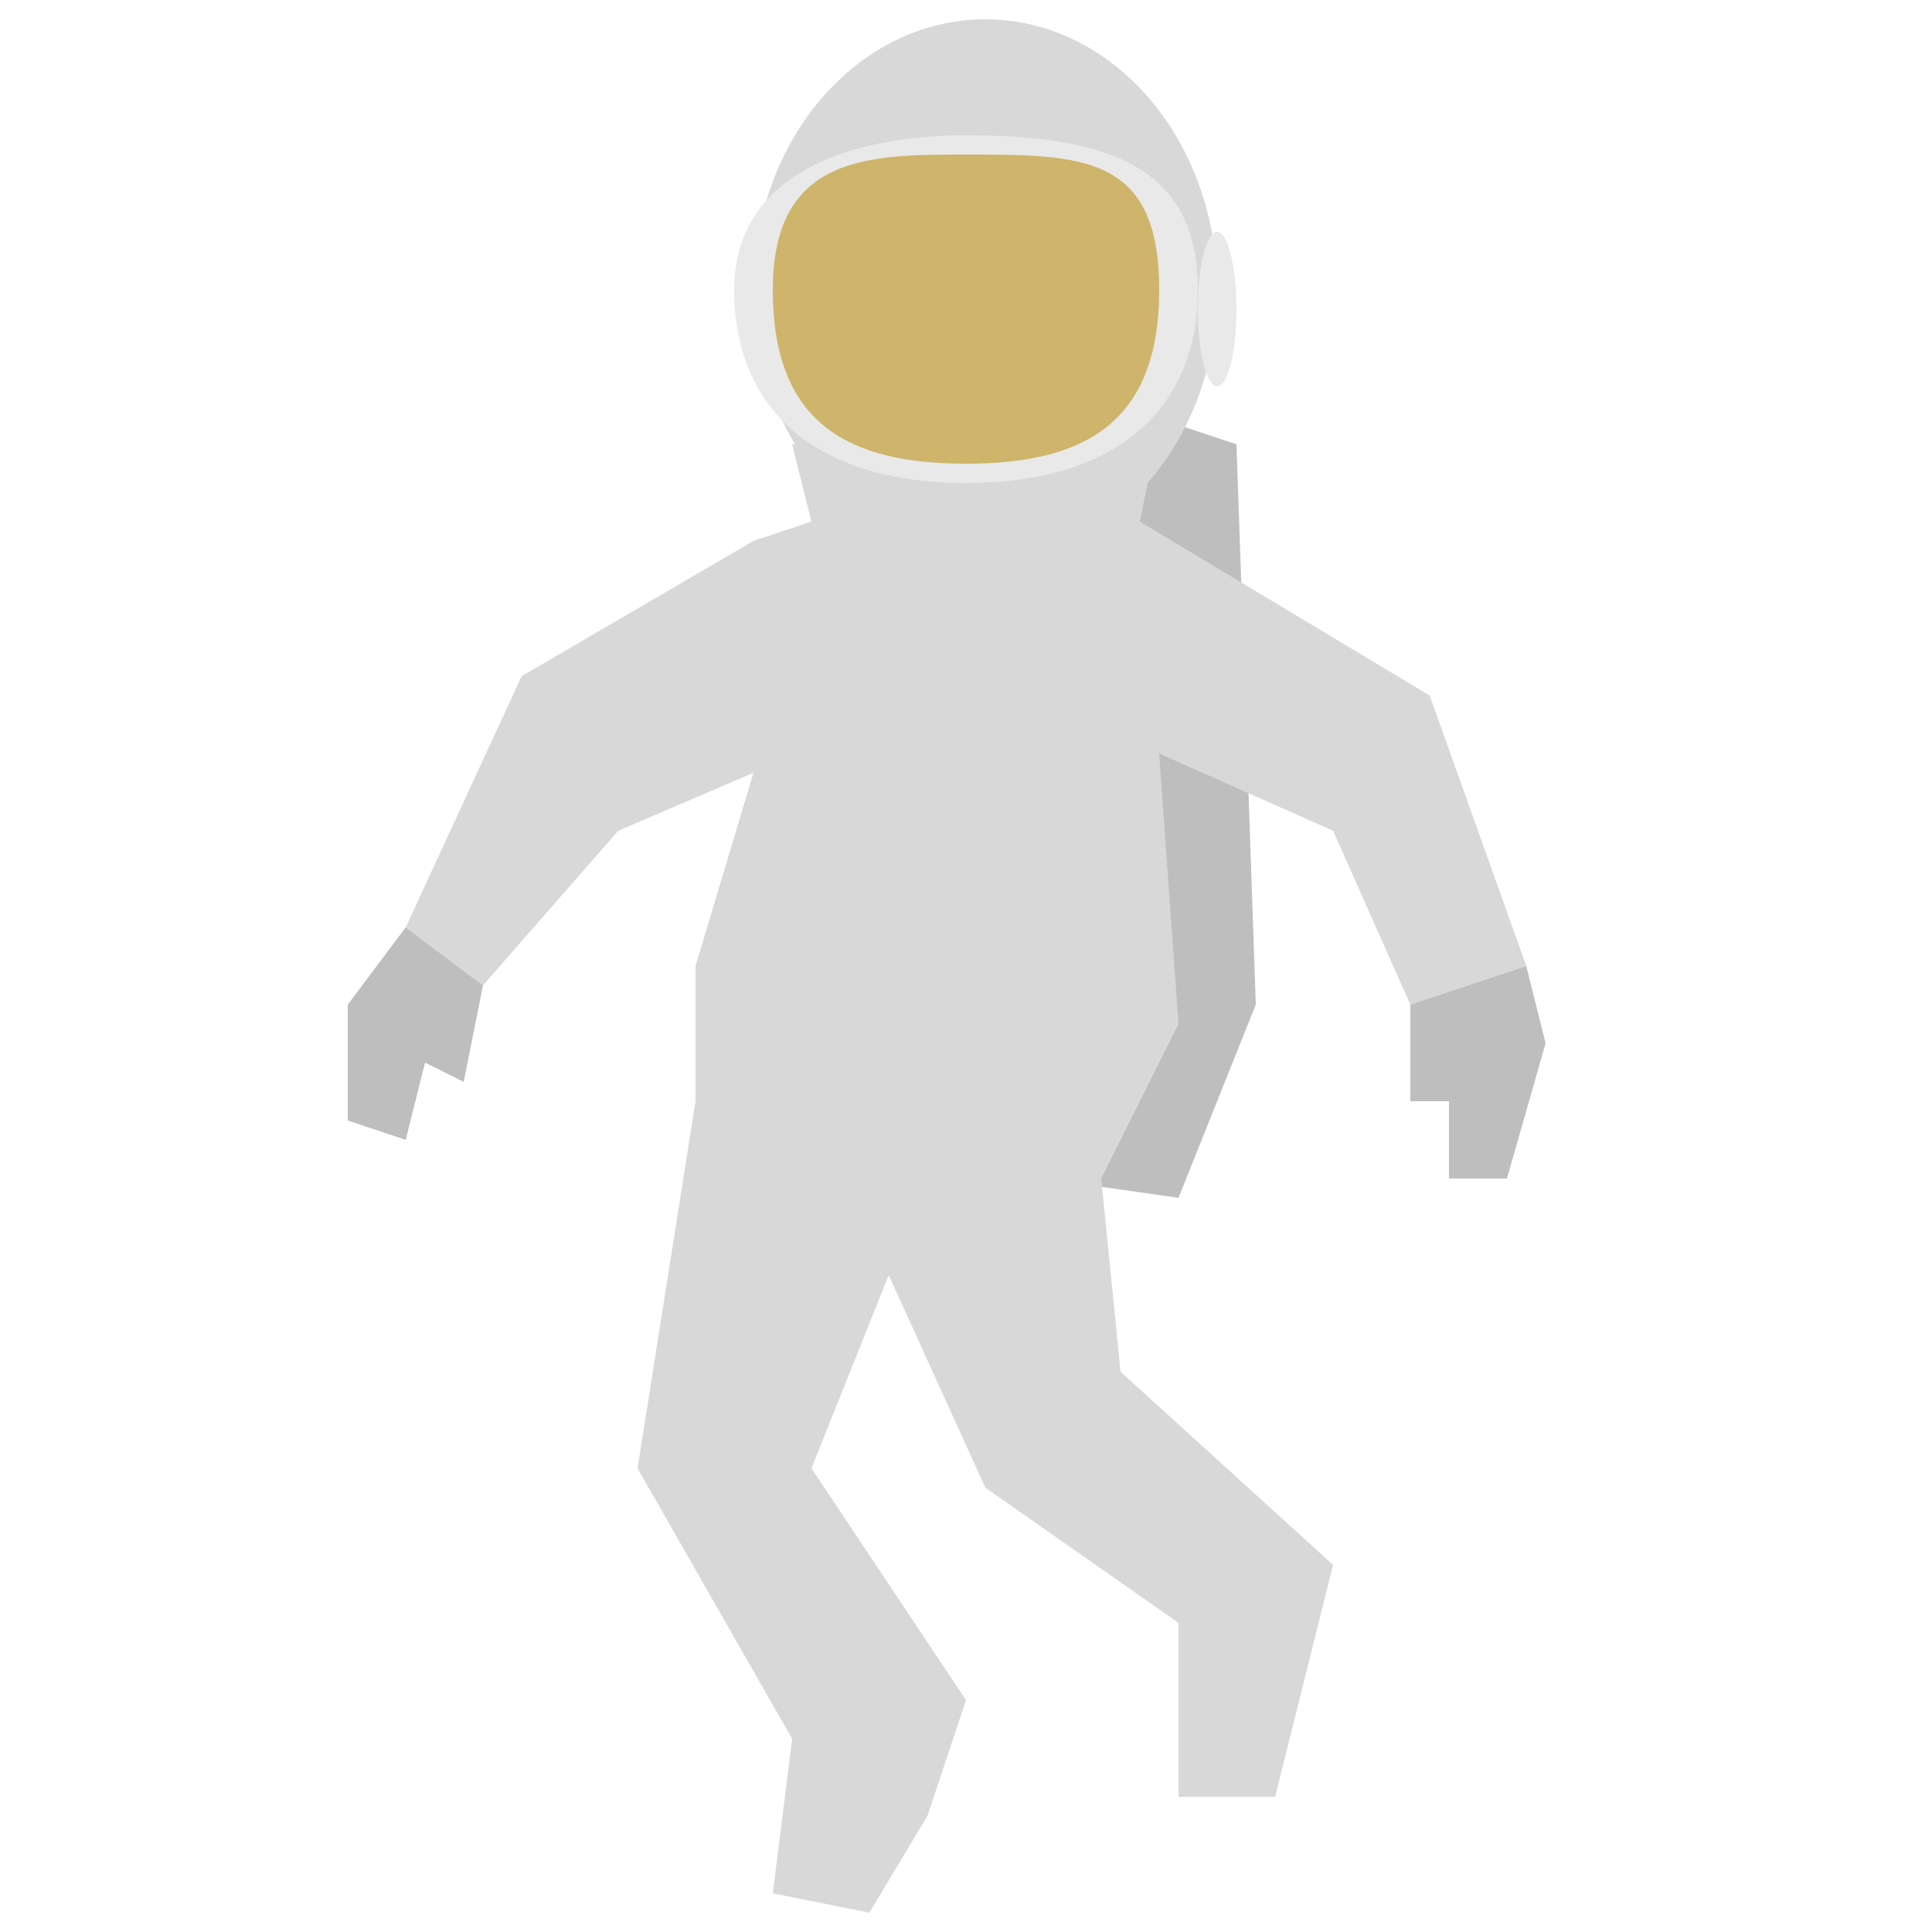
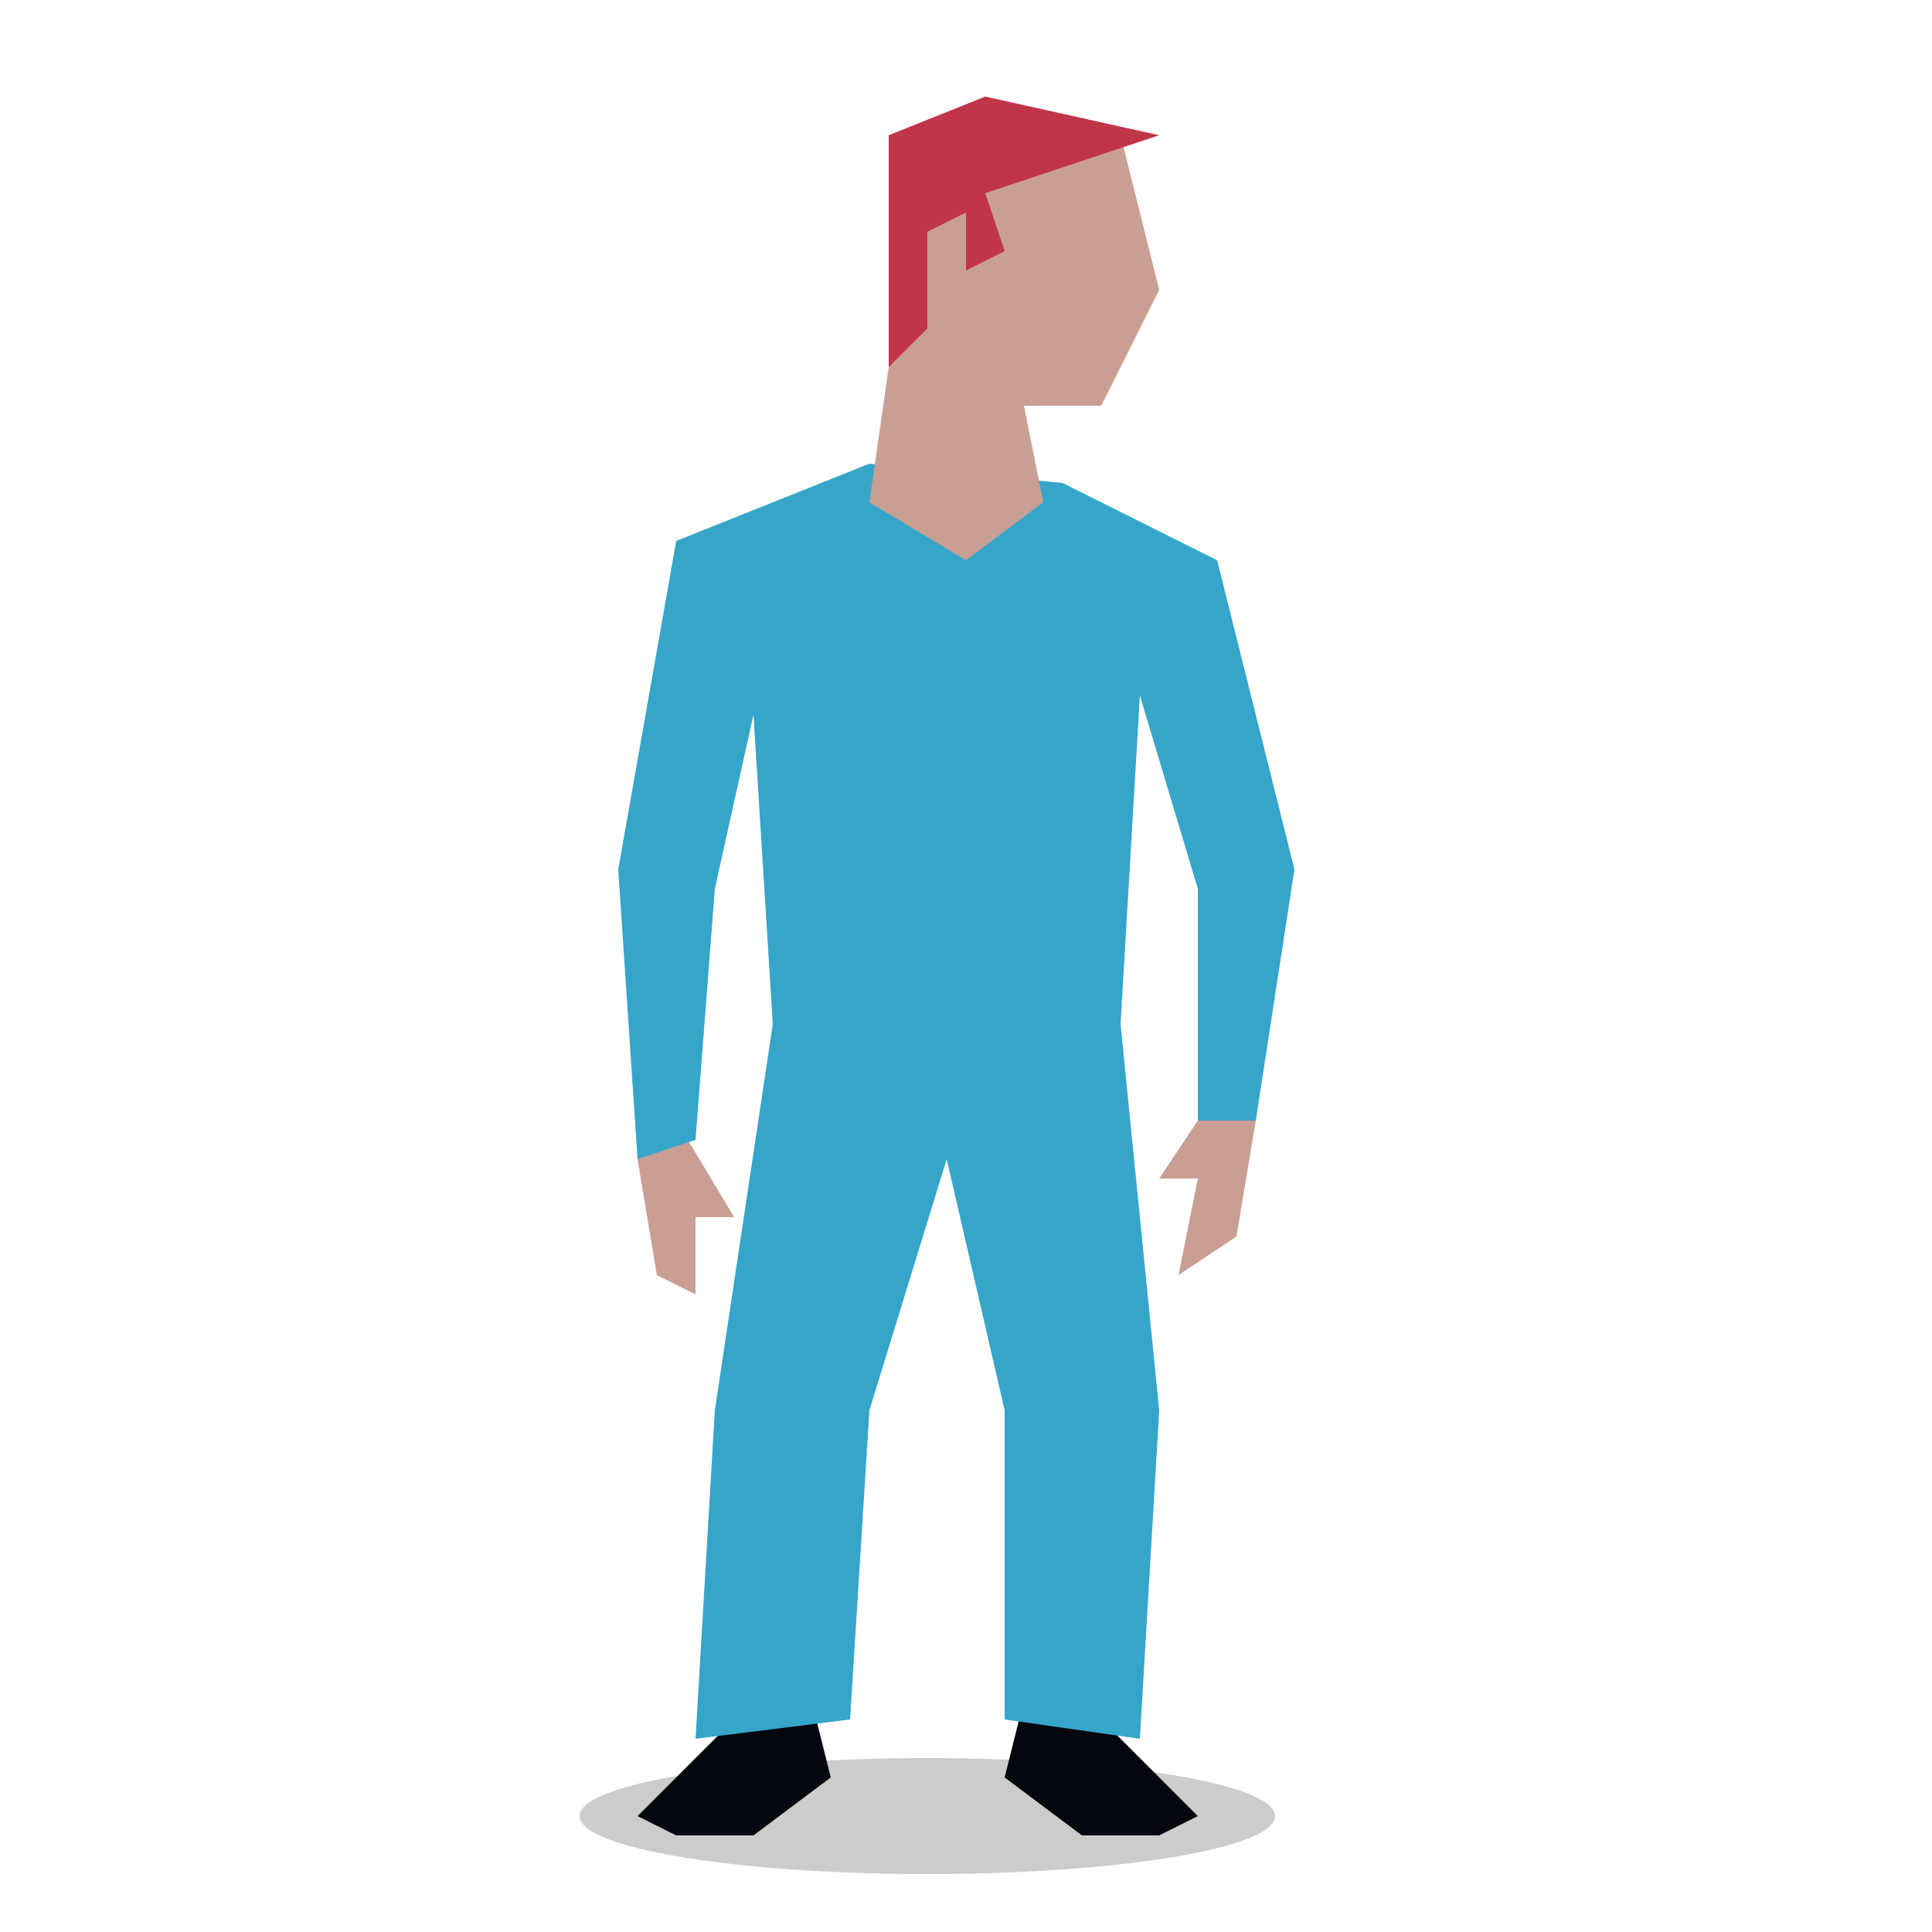
<svg xmlns="http://www.w3.org/2000/svg" xmlns:ns1="https://boxy-svg.com" viewBox="0 0 100 100">
  <rect width="80" height="58" style="fill: rgb(101, 117, 85);" x="-332" y="6" />
  <circle style="fill: rgb(10, 140, 200);" r="50" cx="-180" cy="-60" />
  <g transform="matrix(1, 0, 0, 1, -230, -110)">
    <path d="M 46 17 L 45 18 L 43 19 L 41 21 L 41 22 L 38 23 L 36 26 L 34 30 L 35 33 L 34 35 L 34 39 L 37 40 L 37 42 L 42 46 L 46 44 L 48 45 L 53 43 L 59 47 L 60 52 L 61 56 L 64 58 L 64 62 L 61 66 L 61 69 L 64 71 L 64 75 L 65 79 L 66 82 L 70 83 L 75 79 L 78 74 L 79 73 L 81 69 L 86 64 L 86 58 L 87 51 L 91 47 L 93 38 L 89 40 L 86 36 L 84 35 L 84 32 L 82 31 L 82 29 L 80 28 L 78 24 L 82 28 L 87 34 L 88 38 L 92 35 L 94 31 L 93 30 L 91 28 L 91 26 L 89 28 L 86 23 L 90 26 L 92 25 L 92 27 L 94 28 L 96 31 C 96 31 88 6 59 1 L 52 3 L 57 6 L 54 5 L 51 8 L 49 8 L 46 8 L 49 10 L 49 12 L 45 11 L 43 14 L 43 16 L 45 17 L 48 16 L 50 15 L 51 13 L 52 13 L 52 11 L 55 12 L 56 11 L 58 12 L 59 13 L 62 14 L 66 15 L 67 16 L 68 15 L 70 14 L 69 13 L 69 10 L 70 10 L 73 12 L 72 10 L 74 11 L 74 12 L 77 14 L 77 15 L 73 14 L 71 14 L 70 15 L 71 16 L 73 17 L 74 18 L 76 17 L 77 19 L 77 21 L 74 21 L 69 20 L 67 20 L 67 21 L 64 21 L 62 19 L 60 17 L 54 16 L 51 16 L 48 17 L 46 17 Z" style="fill: rgb(124, 150, 134);" />
    <polygon style="fill: rgb(124, 150, 134);" points="85 74 86 70 87 69 87 66 89 65 91 62 89 69" />
    <path d="M 18 88 L 15 84 L 14 80 L 14 75 L 13 73 L 16 71 L 17 66 L 16 62 L 18 59 L 17 55 L 15 55 L 14 53 L 11 53 L 9 50 L 8 48 L 8 45 L 5 45 L 3 40 L 1 40 C -2 55 2 75 18 88 Z" style="fill: rgb(124, 150, 134);" />
    <polygon style="fill: rgb(124, 150, 134);" points="48 7 50 7 51 7 49 4 48 4 49 6" />
    <polygon style="fill: rgb(124, 150, 134);" points="45 6 47 7 46 5" />
  </g>
  <path style="fill: rgb(225, 186, 167);" d="M 65 25" />
  <path style="fill: rgb(216, 216, 216);" d="M 62 21" />
  <path style="fill: rgb(216, 216, 216);" d="M 59 20" />
  <polygon style="fill: rgb(216, 216, 216); stroke: rgb(0, 0, 0);" points="-64 29" />
  <polygon style="fill: rgb(216, 216, 216); stroke: rgb(0, 0, 0);" points="-74 35" />
  <polygon style="fill: rgb(216, 216, 216); stroke: rgb(0, 0, 0);" points="46 25" />
  <polygon style="fill: rgb(216, 216, 216); stroke: rgb(0, 0, 0);" points="35 24" />
  <polygon style="fill: rgb(201, 158, 147);" points="212 129 204 127 203 133 204 141 210 141 209 146 218 146 217 139" />
  <polygon style="fill: rgb(53, 165, 202);" points="218 143 208 144 200 148 195 158 183 162 185 167 199 163 204 154 205 171 203 192 211 210 218 210 212 191 214 177 222 192 233 208 239 204 229 187 223 171 224 153 234 157 243 166 248 163 238 152 225 145" />
  <polygon style="fill: rgb(193, 53, 73);" points="203 127 212 125 217 127 217 139 211 136 211 132 209 130 208 135 206 134 206 130" />
  <polygon style="fill: rgb(201, 158, 147);" points="295 129 285 127 283 135 286 141 290 141 289 146 298 146 297 139" />
  <polygon style="fill: rgb(53, 165, 202);" points="283 145 270 153 262 169 268 172 274 159 284 154 285 171 283 192 291 210 298 210 292 191 294 177 302 192 313 208 319 204 309 187 305 171 305 154 316 157 324 167 329 162 319 150 302 144" />
  <polygon style="fill: rgb(43, 12, 16);" points="283 127 292 125 297 127 297 139 295 137 295 132 293 131 293 134 291 133 292 130" />
  <polygon style="fill: rgb(201, 158, 147);" points="375 129 365 127 363 136 366 141 370 141 369 146 378 146 377 139" />
  <polygon style="fill: rgb(216, 216, 216);" points="364 127 373 125 378 128 377 139 375 136 375 132 373 131 372 135 371 141 366 142 364 138 370 135 371 130" />
  <polygon style="fill: rgb(53, 165, 202);" points="363 145 350 153 342 169 348 172 354 159 364 154 365 171 363 192 371 210 378 210 372 191 374 177 382 192 393 208 399 204 389 187 385 171 385 154 396 157 404 167 409 162 399 150 382 144" />
  <polygon style="fill: rgb(201, 158, 147);" points="455 129 445 127 443 136 446 141 450 141 449 146 458 146 457 139" />
  <polygon style="fill: rgb(149, 57, 32);" points="444 127 453 125 458 128 457 139 455 136 455 132 453 131 452 135 451 141 446 142 444 138 450 135 451 130" />
  <polygon style="fill: rgb(53, 165, 202);" points="443 145 430 153 422 169 428 172 434 159 444 154 445 171 443 192 451 210 458 210 452 191 454 177 462 192 473 208 479 204 469 187 465 171 465 154 476 157 484 167 489 162 479 150 462 144" />
  <polygon style="fill: rgb(201, 158, 147);" points="-27 301 -28 307 -30 308 -30 304 -32 304 -29 299" />
  <polygon style="fill: rgb(201, 158, 147);" points="-59 299 -59 305 -57 307 -57 302 -55 302 -57 298" />
  <ellipse style="fill: rgba(0, 0, 0, 0.2);" cx="-42" cy="335" rx="18" ry="3" />
  <polygon style="fill: rgb(43, 12, 16);" points="-36 329 -32 330 -27 335 -29 336 -33 336 -37 333" />
  <polygon style="fill: rgb(43, 12, 16);" points="-47 329 -51 330 -56 335 -54 336 -50 336 -46 333" />
  <polygon style="fill: rgb(53, 165, 202);" points="-39 265 -49 266 -57 269 -61 285 -59 299 -56 299 -56 286 -53 277 -52 294 -54 314 -53 331 -46 330 -46 314 -43 299 -39 314 -38 330 -30 331 -31 314 -34 294 -33 276 -31 286 -30 300 -27 301 -26 285 -29 269" />
  <polygon style="fill: rgb(201, 158, 147);" points="-42 250 -52 248 -54 256 -51 262 -47 262 -48 267 -44 270 -39 267 -40 260" />
  <polygon style="fill: rgb(193, 53, 73);" points="-54 248 -45 246 -40 248 -40 260 -42 258 -42 253 -44 252 -44 255 -46 254 -45 251" />
  <polygon style="fill: rgb(201, 158, 147);" points="156 178 154 184 152 185 153 181 151 181 154 177" />
  <polygon style="fill: rgb(201, 158, 147);" points="124 179 125 185 127 187 127 182 129 182 127 179" />
  <ellipse style="fill: rgba(0, 0, 0, 0.2);" cx="139" cy="214" rx="18" ry="3" />
  <polygon style="fill: rgb(43, 12, 16);" points="144 208 148 209 153 214 151 215 147 214 143 212" />
  <polygon style="fill: rgb(43, 12, 16);" points="134 208 130 209 125 214 127 215 131 214 135 212" />
  <polygon style="fill: rgb(85, 84, 87);" points="136 144 146 145 154 149 158 164 156 178 153 178 153 165 150 156 149 173 151 193 150 210 143 209 143 193 140 178 136 193 135 209 127 210 128 193 131 173 130 155 128 165 127 179 124 180 123 164 126 148" />
  <polygon style="fill: rgb(201, 158, 147);" points="142 129 132 127 130 136 133 141 137 141 136 146 140 154 145 146 144 139" />
  <polygon style="fill: rgb(216, 216, 216);" points="131 127 140 125 145 128 144 139 142 136 142 132 140 131 139 135 138 141 133 142 131 138 137 135 138 130" />
  <ellipse style="fill: rgba(0, 0, 0, 0.2);" cx="139" cy="334" rx="18" ry="3" />
  <polygon style="fill: rgb(43, 12, 16);" points="144 328 148 329 153 334 151 335 148 335 143 332" />
  <polygon style="fill: rgb(43, 12, 16);" points="134 328 130 329 125 334 127 335 130 335 135 332" />
  <path d="M 131 293 L 140 280 L 149 293 L 151 313 L 149 330 L 143 329 L 143 313 L 140 298 L 136 313 L 135 329 L 129 330 L 128 313 L 131 293 Z" style="fill: rgb(19, 27, 55);" />
  <polygon style="fill: rgb(201, 158, 147);" points="156 299 154 305 152 306 153 302 151 302 154 298" />
  <polygon style="fill: rgb(201, 158, 147);" points="124 299 125 305 127 307 127 302 129 302 127 299" />
  <path d="M 136 265 L 145 265 L 154 270 L 158 285 L 156 299 L 153 298 L 153 286 L 150 278 L 150 293 L 151 308 L 144 307 L 140 294 L 136 307 L 128 308 L 130 292 L 130 278 L 128 286 L 127 299 L 124 300 L 123 285 L 126 269 L 136 265 Z" style="fill: rgb(85, 84, 87);" />
  <polygon style="fill: rgb(19, 27, 55);" points="137 263 133 265 136 269 134 274 140 291 146 274 145 269 148 265 144 263" />
  <polygon style="fill: rgb(201, 158, 147);" points="142 249 133 248 131 256 133 261 137 261 136 266 140 274 145 266 144 259" />
  <polygon style="fill: rgb(19, 27, 55);" points="131 248 139 245 145 248 144 259 142 256 142 252 140 251 139 255 138 261 133 262 131 257 137 255 138 250" />
  <ellipse style="fill: rgba(0, 0, 0, 0.2);" cx="209" cy="334" rx="18" ry="3" />
  <polygon style="fill: rgb(43, 12, 16);" points="214 328 218 329 223 334 221 335 217 334 213 332" />
  <polygon style="fill: rgb(43, 12, 16);" points="204 328 200 329 195 334 197 335 201 334 205 332" />
  <path d="M 201 293 L 219 293 L 221 313 L 219 330 L 213 329 L 213 313 L 210 298 L 206 313 L 205 329 L 199 329 L 198 313 L 201 293 Z" style="fill: rgb(90, 90, 90);" />
  <polygon style="fill: rgb(201, 158, 147);" points="226 299 224 305 222 306 223 302 221 302 224 298" />
  <polygon style="fill: rgb(201, 158, 147);" points="194 300 195 305 197 307 197 302 199 302 197 299" />
  <path d="M 206 265 L 215 265 L 224 269 L 228 284 L 226 299 L 223 298 L 223 285 L 220 277 L 219 293 L 221 310 L 211 311 L 209 307 L 208 311 L 198 309 L 201 293 L 200 277 L 198 285 L 197 299 L 194 300 L 193 284 L 196 268 L 206 265 Z" style="fill: rgb(230, 228, 236);" />
  <polygon style="fill: rgb(201, 158, 147);" points="214 250 202 247 200 256 203 261 207 261 206 266 210 268 215 266 214 259" />
  <polygon style="fill: rgb(131, 106, 99);" points="201 247 209 245 215 248 214 258 213 255 212 251 210 252 209 255 208 263 203 264 201 258 207 255 208 250" />
  <rect y="362" width="100" height="100" style="fill: rgb(100, 149, 168);" />
  <ellipse style="fill: rgba(0, 0, 0, 0.2);" cy="455" rx="18" ry="3" cx="50" />
  <g transform="matrix(1, 0, 0, 1, -158.3292, 241.219)">
    <polygon style="fill: rgb(43, 12, 16);" points="214 208 218 209 223 214 221 215 217 214 213 212" />
    <polygon style="fill: rgb(43, 12, 16);" points="204 208 200 209 195 214 197 215 201 214 205 212" />
    <path d="M 201 173 L 210 160 L 219 173 L 221 193 L 219 210 L 213 209 L 213 193 L 210 178 L 206 193 L 205 209 L 199 209 L 198 193 L 201 173 Z" style="fill: rgb(90, 90, 90);" />
    <polygon style="fill: rgb(201, 158, 147);" points="226 178 224 184 222 185 223 181 221 181 224 177" />
    <polygon style="fill: rgb(201, 158, 147);" points="194 179 195 185 197 187 197 182 199 182 197 179" />
    <path d="M 206 145 L 215 145 L 224 149 L 228 164 L 226 178 L 223 178 L 223 165 L 220 156 L 219 173 L 221 190 L 211 191 L 209 185 L 208 191 L 198 189 L 201 173 L 200 155 L 198 165 L 197 179 L 194 180 L 193 164 L 196 148 L 206 145 Z" style="fill: rgb(230, 228, 236);" />
    <polygon style="fill: rgb(201, 158, 147);" points="212 129 202 127 200 136 203 141 207 141 206 146 210 148 215 146 214 139" />
    <polygon style="fill: rgb(90, 90, 90);" points="201 127 210 125 215 128 214 139 212 136 212 132 210 131 209 135 208 141 203 142 201 138 207 135 208 130" />
  </g>
  <ellipse style="fill: rgba(0, 0, 0, 0.2);" cx="69" cy="334" rx="18" ry="3" />
  <polygon style="fill: rgb(5, 7, 14);" points="74 328 78 329 83 334 81 335 78 335 73 332" />
  <polygon style="fill: rgb(5, 7, 14);" points="64 328 60 329 55 334 57 335 60 335 65 332" />
  <path d="M 61 293 L 70 280 L 79 293 L 81 313 L 79 330 L 73 329 L 73 313 L 70 298 L 66 313 L 65 329 L 59 330 L 58 313 L 61 293 Z" style="fill: rgb(64, 64, 64);" />
  <polygon style="fill: rgb(182, 143, 133);" points="86 299 84 305 82 306 83 302 81 302 84 298" />
  <polygon style="fill: rgb(182, 143, 133);" points="54 300 55 305 57 307 57 302 59 302 56 299" />
  <path d="M 66 265 L 75 265 L 84 270 L 88 285 L 86 299 L 83 298 L 83 286 L 80 278 L 80 293 L 81 308 L 71 309 L 69 304 L 68 309 L 58 308 L 60 292 L 60 278 L 58 286 L 57 299 L 54 300 L 53 285 L 56 269 L 66 265 Z" style="fill: rgb(96, 96, 96);" />
  <polygon style="fill: rgb(64, 64, 64);" points="67 263 63 265 66 269 64 274 70 292 77 274 75 269 78 265 74 263" />
  <polygon style="fill: rgb(182, 143, 133);" points="72 249 61 248 61 256 63 261 67 261 66 266 70 267 75 266 74 259" />
  <polygon style="fill: rgb(64, 64, 64);" points="60 248 65 244 74 247 74 259 72 256 72 252 70 252 69 255 68 261 63 263 62 258 67 255 68 250" />
  <polygon style="fill: rgb(167, 167, 167);" points="69 267 70 270 68 274 70 281 73 274 71 270 72 267" />
  <polygon style="fill: rgb(201, 158, 147);" points="-1 300 0 306 2 307 2 303 4 303 1 298" />
  <polygon style="fill: rgb(201, 158, 147);" points="31 298 30 304 27 306 28 301 26 301 28 298" />
  <ellipse style="fill: rgba(0, 0, 0, 0.2);" cx="-14" cy="334" rx="18" ry="3" transform="matrix(-1, 0, 0, 1, 0, 0)" />
  <polygon style="fill: rgb(5, 7, 14);" points="8 328 4 329 -1 334 1 335 5 335 9 332" />
  <polygon style="fill: rgb(5, 7, 14);" points="19 328 23 329 28 334 26 335 22 335 18 332" />
  <polygon style="fill: rgb(53, 165, 202);" points="11 264 21 265 29 269 33 285 31 298 28 298 28 286 25 276 24 293 26 313 25 330 18 329 18 313 15 300 11 313 10 329 2 330 3 313 6 293 5 277 3 286 2 299 -1 300 -2 285 1 268" />
  <polygon style="fill: rgb(201, 158, 147);" points="14 249 24 247 26 255 23 261 19 261 20 266 16 269 11 266 12 259" />
  <polygon style="fill: rgb(193, 53, 73);" points="26 247 17 245 12 247 12 259 14 257 14 252 16 251 16 254 18 253 17 250" />
  <polygon style="fill: rgb(216, 216, 216); stroke: rgb(0, 0, 0);" points="185 155" />
-   <polygon style="fill: rgb(190, 190, 190);" points="40 59 61 62 65 52 64 23 61 22" />
-   <ellipse style="fill: rgb(216, 216, 216);" cx="51" cy="15" rx="12" ry="14" />
-   <path d="M 60 22 L 59 27 L 74 36 L 79 50 L 73 52 L 69 43 L 60 39 L 61 53 L 57 61 L 58 71 L 69 81 L 66 93 L 61 93 L 61 84 L 51 77 L 46 66 L 42 76 L 50 88 L 48 94 L 45 99 L 40 98 L 41 90 L 33 76 L 36 57 L 36 50 L 39 40 L 32 43 L 25 51 L 21 48 L 27 35 L 39 28 L 42 27 L 41 23 L 60 22 Z" style="fill: rgb(216, 216, 216);" />
+   <polygon style="fill: rgb(190, 190, 190);" points="40 179 61 182 65 172 64 143 61 142" />
+   <ellipse style="fill: rgb(216, 216, 216);" cx="51" cy="135" rx="12" ry="14" />
+   <path d="M 60 142 L 59 147 L 74 156 L 79 170 L 73 172 L 69 163 L 60 159 L 61 173 L 57 181 L 58 191 L 69 201 L 66 213 L 61 213 L 61 204 L 51 197 L 46 186 L 42 196 L 50 208 L 48 214 L 45 219 L 40 218 L 41 210 L 33 196 L 36 177 L 36 170 L 39 160 L 32 163 L 25 171 L 21 168 L 27 155 L 39 148 L 42 147 L 41 143 L 60 142 Z" style="fill: rgb(216, 216, 216);" />
  <path d="M 100 -60 C 100 -48 92 -48 86 -48 C 82 -48 79 -50 76 -53 C 72 -48 52 -46 52 -46 L 52 -74 C 52 -74 72 -72 76 -67 C 79 -70 82 -72 86 -72 C 92 -72 100 -72 100 -60 Z" style="fill: rgb(75, 87, 63);" />
  <path d="M 48 -73 L 52 -74 L 52 -46 L 48 -47 L 48 -73 Z" style="fill: rgb(224, 225, 230);" />
  <path d="M 48 -73 L 42 -73 L 42 -47 L 48 -47 L 48 -73 Z" style="fill: rgb(75, 87, 63);" />
  <path d="M 42 -73 L 31 -73 L 31 -47 L 42 -47 L 42 -73 Z" style="fill: rgb(224, 225, 230);" />
  <path d="M 31 -73 L 26 -76 L 26 -44 L 31 -47 L 31 -73 Z" style="fill: rgb(75, 87, 63);" />
  <ellipse style="fill: rgb(216, 216, 216);" cx="89" cy="-65" rx="3" ry="2" />
  <rect x="31" width="21" height="7" style="fill: rgb(78, 76, 78);" y="-82" />
  <rect x="31" width="21" height="10" style="fill: rgb(78, 76, 78);" y="-93" />
  <rect x="31" width="21" height="14" style="fill: rgb(78, 76, 78);" y="-108" />
  <rect x="31" y="-45" width="21" height="7" style="fill: rgb(78, 76, 78);" />
  <rect x="31" width="21" height="10" style="fill: rgb(78, 76, 78);" y="-37" />
  <rect x="31" width="21" height="14" style="fill: rgb(78, 76, 78);" y="-26" />
  <path d="M 15 -60 C 15 -53 0 -52 0 -52 L 0 -68 C 0 -68 15 -67 15 -60 Z" style="fill: rgb(78, 76, 78);" />
  <path d="M 15 -76 L 13 -67 L 13 -53 L 15 -44 L 15 -76 Z" style="fill: rgb(75, 87, 63);" />
  <path d="M 100 -60 C 100 -55 99 -54 99 -54 C 98 -54 98 -66 99 -66 C 99 -66 100 -65 100 -60 Z" style="fill: rgb(224, 225, 230);" />
  <path d="M 26 -76 L 15 -79 L 15 -41 L 26 -44 L 26 -76 Z" style="fill: rgb(224, 225, 230);" />
-   <polygon style="fill: rgb(190, 190, 190);" points="24 57 19 56 20 54 16 53 17 50 23 50 27 53" transform="matrix(0, -1, 1, 0, -32, 75)" />
-   <polygon style="fill: rgb(190, 190, 190);" points="73 52 73 57 75 57 75 61 78 61 80 54 79 50" />
+   <polygon style="fill: rgb(190, 190, 190);" points="25 171 24 176 22 175 21 179 18 178 18 172 21 168" />
+   <polygon style="fill: rgb(190, 190, 190);" points="73 172 73 177 75 177 75 181 78 181 80 174 79 170" />
  <path d="M -124 144 L -124 147 L -109 156 L -104 170 L -110 172 L -114 163 L -123 159 L -122 173 L -126 181 L -126 191 L -114 201 L -117 213 L -122 213 L -122 204 L -132 197 L -137 186 L -142 196 L -133 208 L -135 214 L -138 219 L -143 218 L -142 210 L -150 196 L -147 177 L -147 170 L -144 160 L -151 163 L -158 171 L -162 168 L -156 155 L -144 148 L -141 147 L -141 144 L -124 144 Z" style="fill: rgb(216, 216, 216);" />
-   <ellipse style="fill: rgb(233, 233, 233);" cx="63" cy="16" rx="1" ry="4" />
+   <ellipse style="fill: rgb(233, 233, 233);" cx="63" cy="136" rx="1" ry="4" />
  <polygon style="fill: rgb(190, 190, 190);" points="-60 179 -39 182 -35 172 -34 140 -54 140" />
  <path d="M -40 135 C -40 142 -44 144 -50 144 C -56 144 -60 142 -60 135 C -60 128 -55 128 -50 128 C -44 128 -40 128 -40 135 Z" style="fill: rgb(122, 122, 122);" />
  <polygon style="fill: rgb(201, 158, 147);" points="-45 131 -55 129 -57 137 -54 143 -50 143 -51 148 -47 151 -42 148 -43 141" />
  <polygon style="fill: rgb(43, 12, 16);" points="-57 129 -48 127 -43 129 -43 141 -45 139 -45 134 -47 133 -47 136 -49 135 -48 132" />
  <path d="M -41 144 L -41 147 L -26 156 L -21 170 L -27 172 L -31 163 L -40 159 L -39 173 L -43 181 L -43 191 L -31 201 L -34 213 L -39 213 L -39 204 L -49 197 L -54 186 L -59 196 L -50 208 L -52 214 L -55 219 L -60 218 L -59 210 L -67 196 L -64 177 L -64 170 L -61 160 L -68 163 L -75 171 L -79 168 L -73 155 L -61 148 L -58 147 L -58 144 L -41 144 Z" style="fill: rgb(216, 216, 216);" />
  <path d="M -37 135 C -37 143 -42 149 -49 149 C -56 149 -61 143 -61 135 C -61 127 -56 121 -49 121 C -42 121 -37 127 -37 135 Z M -50 128 C -55 128 -60 128 -60 135 C -60 142 -56 144 -50 144 C -44 144 -40 142 -40 135 C -40 128 -44 128 -50 128 Z" style="fill: rgb(216, 216, 216);" />
-   <polygon style="fill: rgb(190, 190, 190);" points="-76 177 -81 176 -80 174 -84 173 -83 170 -77 170 -73 173" transform="matrix(0, -1, 1, 0, -252, 95)" />
+   <polygon style="fill: rgb(190, 190, 190);" points="-75 171 -76 176 -78 175 -79 179 -82 178 -82 172 -79 168" />
  <polygon style="fill: rgb(190, 190, 190);" points="-27 172 -27 177 -25 177 -25 181 -22 181 -20 174 -21 170" />
-   <path d="M 62 15 C 62 21 58 25 50 25 C 42 25 38 21 38 15 C 38 9 44 7 50 7 C 58 7 62 9 62 15 Z" style="fill: rgb(233, 233, 233);" />
-   <path d="M 60 15 C 60 22 56 24 50 24 C 44 24 40 22 40 15 C 40 8 45 8 50 8 C 56 8 60 8 60 15 Z" style="fill: rgb(206, 181, 107);" />
+   <path d="M 62 135 C 62 141 58 145 50 145 C 42 145 38 141 38 135 C 38 129 44 127 50 127 C 58 127 62 129 62 135 Z" style="fill: rgb(233, 233, 233);" />
+   <path d="M 60 135 C 60 142 56 144 50 144 C 44 144 40 142 40 135 C 40 128 45 128 50 128 C 56 128 60 128 60 135 Z" style="fill: rgb(206, 181, 107);" />
  <ellipse style="fill: rgba(0, 0, 0, 0.2);" cx="269" cy="334" rx="18" ry="3" />
  <polygon style="fill: rgb(43, 12, 16);" points="274 328 278 329 283 334 281 335 277 334 273 332" />
  <polygon style="fill: rgb(43, 12, 16);" points="265 328 261 329 256 334 258 335 262 334 266 332" />
  <path d="M 262 293 L 278 293 L 279 314 L 278 329 L 273 329 L 272 314 L 270 298 L 267 314 L 266 329 L 261 329 L 260 313 L 262 293 Z" style="fill: rgb(90, 90, 90);" />
  <polygon style="fill: rgb(201, 158, 147);" points="286 299 284 305 282 306 283 302 281 302 284 298" />
  <polygon style="fill: rgb(201, 158, 147);" points="254 300 255 305 257 307 257 302 259 302 256 299" />
  <path d="M 268 268 L 273 268 L 282 272 L 285 284 L 286 299 L 283 298 L 281 285 L 279 278 L 278 290 L 281 312 L 271 313 L 270 309 L 268 313 L 258 310 L 262 290 L 261 278 L 259 285 L 257 299 L 254 300 L 255 284 L 259 272 L 268 268 Z" style="fill: rgb(230, 228, 236);" />
  <polygon style="fill: rgb(201, 158, 147);" points="272 252 265 252 263 259 266 264 267 264 268 269 271 270 273 269 274 262" />
  <polygon style="fill: rgb(131, 106, 99);" points="265 252 271 250 277 254 276 261 277 266 274 266" />
  <ellipse style="fill: rgba(0, 0, 0, 0.2);" cx="329" cy="334" rx="18" ry="3" />
  <polygon style="fill: rgb(43, 12, 16);" points="334 328 338 329 343 334 341 335 337 334 333 332" />
  <polygon style="fill: rgb(43, 12, 16);" points="324 328 320 329 315 334 317 335 321 334 325 332" />
  <path d="M 322 296 L 338 296 L 341 313 L 339 330 L 334 329 L 333 314 L 330 298 L 326 314 L 325 329 L 320 329 L 318 313 L 322 296 Z" style="fill: rgb(90, 90, 90);" />
  <polygon style="fill: rgb(201, 158, 147);" points="346 299 344 305 342 306 343 302 341 302 344 298" />
  <polygon style="fill: rgb(201, 158, 147);" points="314 300 315 305 317 307 317 302 319 302 317 299" />
  <path d="M 326 264 L 335 264 L 343 269 L 348 284 L 346 299 L 343 298 L 343 285 L 340 278 L 339 293 L 341 310 L 331 311 L 329 309 L 328 311 L 319 308 L 321 293 L 321 277 L 318 285 L 317 299 L 314 300 L 313 284 L 317 269 L 326 264 Z" style="fill: rgb(230, 228, 236);" />
  <polygon style="fill: rgb(201, 158, 147);" points="334 249 323 247 321 254 324 261 327 260 326 265 331 267 334 265 334 258" />
  <polygon style="fill: rgb(131, 106, 99);" points="323 247 330 250 329 254 331 254 332 250 333 251 334 257 336 248 328 244" />
  <polygon style="fill: rgb(216, 140, 93);" points="233 395 236 455 261 458 269 396" />
  <polygon style="fill: rgb(90, 90, 90);" points="246 386 247 369 259 369 258 386" />
  <polygon style="fill: rgb(216, 216, 216);" points="233 395 269 396 258 386 245 386" />
  <polygon style="fill: rgb(216, 165, 114);" points="313 372 317 359 321 372" />
  <polygon style="fill: rgb(101, 101, 101);" points="313 372 313 459 321 459 321 372" />
  <polygon style="fill: rgb(101, 101, 101);" points="315 366 317 359 319 366" />
  <rect y="-221" width="100" height="100" style="fill: rgb(61, 69, 50);" x="5" />
  <path d="M 52 -185 C 52 -185 72 -183 76 -178 C 79 -181 82 -183 86 -183 C 92 -183 100 -183 100 -171 C 100 -159 92 -159 86 -159 C 82 -159 79 -161 76 -164 C 72 -159 52 -157 52 -157 L 48 -158 L 31 -158 L 26 -155 L 15 -152 L 15 -155 L 13 -164 L 13 -178 L 15 -187 L 15 -190 L 26 -187 L 31 -184 L 48 -184 Z" style="fill: rgb(224, 225, 230);" />
  <ellipse style="fill: rgb(52, 143, 247);" cx="89" cy="-176" rx="3" ry="2" />
  <polygon style="fill: rgb(216, 140, 93);" points="161 392 164 452 189 455 197 393" transform="matrix(0.807078, -0.590445, 0.590445, 0.807078, -215.5203, 187.3921)" />
  <polygon style="fill: rgb(90, 90, 90);" points="144 392 145 375 157 375 156 392" transform="matrix(0.807078, -0.590445, 0.590445, 0.807078, -197.4008, 162.8475)" />
  <polygon style="fill: rgb(216, 216, 216);" points="140 399 176 400 165 390 152 390" transform="matrix(0.807078, -0.590445, 0.590445, 0.807078, -202.744, 169.4945)" />
  <rect y="64" width="100" height="21" style="fill: rgb(77, 90, 65);" x="-340" />
  <g transform="matrix(0, -0.420231, 0.420231, 0, -314.8431, 106.9802)" style="">
    <path d="M 198 2 C 198 14 190 14 184 14 C 180 14 177 12 174 9 C 170 14 150 16 150 16 L 150 -12 C 150 -12 170 -10 174 -5 C 177 -8 180 -10 184 -10 C 190 -10 198 -10 198 2 Z" style="fill: rgb(75, 87, 63);" />
    <path d="M 146 -11 L 150 -12 L 150 16 L 146 15 L 146 -11 Z" style="fill: rgb(224, 225, 230);" />
    <path d="M 146 -11 L 140 -11 L 140 15 L 146 15 L 146 -11 Z" style="fill: rgb(75, 87, 63);" />
    <path d="M 140 -11 L 129 -11 L 129 15 L 140 15 L 140 -11 Z" style="fill: rgb(224, 225, 230);" />
    <path d="M 129 -11 L 124 -14 L 124 18 L 129 15 L 129 -11 Z" style="fill: rgb(75, 87, 63);" />
    <ellipse style="fill: rgb(216, 216, 216);" cx="187" cy="-3" rx="3" ry="2" />
    <path d="M 113 -14 L 111 -5 L 111 9 L 113 18 L 113 -14 Z" style="fill: rgb(75, 87, 63);" />
    <path d="M 198 2 C 198 7 197 8 197 8 C 196 8 196 -4 197 -4 C 197 -4 198 -3 198 2 Z" style="fill: rgb(224, 225, 230);" />
    <path d="M 124 -14 L 113 -17 L 113 21 L 124 18 L 124 -14 Z" style="fill: rgb(224, 225, 230);" />
  </g>
  <polygon style="fill: rgb(140, 140, 140);" points="-316 58 -312 58 -309 75 -318 75" />
  <polygon style="fill: rgb(140, 140, 140);" points="-307 58 -304 59 -301 73 -306 72" />
  <polygon style="fill: rgb(140, 140, 140);" points="-321 58 -324 59 -327 73 -322 72" />
  <polygon style="fill: rgb(126, 146, 106);" points="-240 85 -240 20 -252 6 -252 64" />
  <polygon style="fill: rgb(126, 146, 106);" points="-340 85 -340 18 -332 6 -332 64" />
  <g style="" transform="matrix(0.351935, 0, 0, 0.351935, -332.9612, 47.57999)">
    <polygon style="fill: rgb(201, 158, 147);" points="141 58 142 64 144 65 144 61 146 61 143 56" />
    <polygon style="fill: rgb(201, 158, 147);" points="173 56 172 62 169 64 171 60 169 59 171 55" />
    <ellipse style="fill: rgba(0, 0, 0, 0.2);" cx="-156" cy="92" rx="18" ry="3" transform="matrix(-1, 0, 0, 1, 0, 0)" />
    <polygon style="fill: rgb(5, 7, 14);" points="150 86 146 87 141 92 143 93 147 93 151 90" />
    <polygon style="fill: rgb(5, 7, 14);" points="161 86 165 87 170 92 168 93 164 93 160 90" />
    <polygon style="fill: rgb(53, 165, 202);" points="153 22 163 23 171 27 175 43 173 56 170 56 170 44 167 34 166 51 168 71 167 88 160 87 160 71 157 58 153 71 152 87 144 88 145 71 148 51 147 35 145 44 144 57 141 58 140 43 143 26" />
    <polygon style="fill: rgb(201, 158, 147);" points="156 7 166 5 168 13 165 19 161 19 162 24 158 27 153 24 154 17" />
    <polygon style="fill: rgb(43, 12, 16);" points="168 5 159 3 154 5 154 17 156 15 156 10 158 9 158 12 160 11 159 8" />
  </g>
  <circle style="fill: rgb(10, 140, 200);" r="50" cx="-290" cy="-60" />
  <path d="M -260 -46 L -260 -47 L -260 -49 L -260 -52 L -261 -53 L -261 -56 L -262 -59 L -264 -63 L -267 -64 L -269 -66 L -272 -68 L -274 -66 L -276 -67 L -282 -65 L -283 -60 L -285 -59 L -285 -54 L -292 -51 L -297 -53 L -301 -54 L -304 -52 L -307 -54 L -309 -59 L -312 -61 L -315 -59 L -318 -61 L -322 -63 L -325 -63 L -328 -61 L -328 -54 L -325 -49 L -325 -48 L -322 -44 L -321 -37 L -316 -34 L -310 -29 L -309 -24 L -302 -17 L -302 -22 L -297 -22 L -295 -23 L -293 -22 L -291 -23 L -289 -22 L -287 -23 L -283 -22 L -288 -21 L -296 -20 L -300 -21 L -299 -16 L -297 -13 L -296 -13 L -293 -14 L -291 -12 L -292 -15 L -286 -15 L -291 -13 L -291 -11 L -293 -12 L -295 -11 L -298 -11 C -298 -11 -273 -4 -253 -26 L -251 -33 L -256 -31 L -254 -33 L -255 -37 L -254 -39 L -252 -41 L -255 -40 L -257 -41 L -254 -44 L -256 -47 L -257 -48 L -259 -47 L -260 -44 L -260 -41 L -259 -39 L -260 -39 L -258 -38 L -260 -36 L -260 -34 L -262 -33 L -263 -33 L -266 -31 L -269 -28 L -270 -28 L -270 -26 L -270 -24 L -269 -24 L -266 -23 L -267 -22 L -270 -20 L -268 -20 L -269 -19 L -270 -19 L -274 -18 L -274 -19 L -272 -21 L -270 -23 L -271 -24 L -272 -24 L -274 -23 L -275 -23 L -276 -20 L -278 -21 L -280 -22 L -278 -24 L -274 -28 L -273 -30 L -274 -30 L -273 -33 L -270 -33 L -267 -34 L -263 -39 L -262 -41 L -261 -44 L -260 -46 Z" style="fill: rgba(183, 155, 100, 0.66);" />
  <polygon style="fill: rgba(183, 155, 100, 0.66);" points="-328 -43 -326 -40 -325 -38 -323 -37 -323 -35 -322 -31 -326 -37" />
  <path d="M -305 -107 L -300 -108 L -296 -106 L -292 -104 L -290 -103 L -290 -100 L -286 -96 L -282 -95 L -280 -92 L -277 -90 L -275 -92 L -273 -92 L -272 -95 L -268 -95 L -266 -94 L -263 -93 L -262 -95 L -256 -94 L -255 -96 C -266 -107 -286 -114 -305 -107 Z" style="fill: rgba(183, 155, 100, 0.66);" />
  <polygon style="fill: rgba(183, 155, 100, 0.66);" points="-253 -39 -254 -37 -255 -36 -251 -36 -250 -37 -253 -37" />
  <polygon style="fill: rgba(183, 155, 100, 0.66);" points="-250 -41 -252 -40 -250 -39" />
  <path d="M 220 -60 C 220 -48 212 -48 206 -48 C 202 -48 199 -50 196 -53 C 192 -48 172 -46 172 -46 L 172 -74 C 172 -74 192 -72 196 -67 C 199 -70 202 -72 206 -72 C 212 -72 220 -72 220 -60 Z" style="fill: rgb(75, 87, 63);" />
  <path d="M 220 -60 C 220 -55 219 -54 219 -54 C 218 -54 218 -66 219 -66 C 219 -66 220 -65 220 -60 Z" style="fill: rgb(224, 225, 230);" />
  <path d="M 221 -61 C 221 -56 220 -55 220 -55 C 219 -55 219 -67 220 -67 C 220 -67 221 -66 221 -61 Z" style="fill: rgb(224, 225, 230);" transform="matrix(-0.587379, 0.809312, -0.809312, -0.587379, 303.5207, -264.7475)" ns1:origin="0 1" />
  <path d="M 220 -60 C 220 -56 219 -55 219 -55 C 218 -55 218 -65 219 -65 C 219 -65 220 -64 220 -60 Z" style="fill: rgb(170, 171, 175);" />
  <path d="M 168 -73 L 172 -74 L 172 -46 L 168 -47 L 168 -73 Z" style="fill: rgb(224, 225, 230);" />
  <path d="M 168 -73 L 162 -73 L 162 -47 L 168 -47 L 168 -73 Z" style="fill: rgb(75, 87, 63);" />
  <path d="M 162 -73 L 151 -73 L 151 -47 L 162 -47 L 162 -73 Z" style="fill: rgb(224, 225, 230);" />
  <path d="M 151 -73 L 146 -76 L 146 -44 L 151 -47 L 151 -73 Z" style="fill: rgb(75, 87, 63);" />
  <ellipse style="fill: rgb(216, 216, 216);" cx="209" cy="-65" rx="3" ry="2" />
  <rect x="151" width="21" height="7" style="fill: rgb(78, 76, 78);" y="-82" />
  <rect x="151" width="21" height="10" style="fill: rgb(78, 76, 78);" y="-93" />
  <rect x="151" width="21" height="14" style="fill: rgb(78, 76, 78);" y="-108" />
  <rect x="151" y="-45" width="21" height="7" style="fill: rgb(78, 76, 78);" />
  <rect x="151" width="21" height="10" style="fill: rgb(78, 76, 78);" y="-37" />
  <rect x="151" width="21" height="14" style="fill: rgb(78, 76, 78);" y="-26" />
  <path d="M 135 -60 C 135 -53 120 -52 120 -52 L 120 -68 C 120 -68 135 -67 135 -60 Z" style="fill: rgb(78, 76, 78);" />
  <path d="M 135 -76 L 133 -67 L 133 -53 L 135 -44 L 135 -76 Z" style="fill: rgb(75, 87, 63);" />
  <path d="M 146 -76 L 135 -79 L 135 -41 L 146 -44 L 146 -76 Z" style="fill: rgb(224, 225, 230);" />
  <path d="M 350 -60 C 350 -48 342 -48 336 -48 C 332 -48 329 -50 326 -53 C 322 -48 302 -46 302 -46 L 302 -74 C 302 -74 322 -72 326 -67 C 329 -70 332 -72 336 -72 C 342 -72 350 -72 350 -60 Z" style="fill: rgb(75, 87, 63);" />
  <path d="M 350 -60 C 350 -55 349 -54 349 -54 C 348 -54 348 -66 349 -66 C 349 -66 350 -65 350 -60 Z" style="fill: rgb(224, 225, 230);" />
  <path d="M 350 -60 C 350 -56 349 -55 349 -55 C 348 -55 348 -65 349 -65 C 349 -65 350 -64 350 -60 Z" style="fill: rgb(170, 171, 175);" />
  <path d="M 298 -73 L 302 -74 L 302 -46 L 298 -47 L 298 -73 Z" style="fill: rgb(224, 225, 230);" />
  <path d="M 298 -73 L 292 -73 L 292 -47 L 298 -47 L 298 -73 Z" style="fill: rgb(75, 87, 63);" />
  <path d="M 292 -73 L 281 -73 L 281 -47 L 292 -47 L 292 -73 Z" style="fill: rgb(224, 225, 230);" />
  <path d="M 281 -73 L 276 -76 L 276 -44 L 281 -47 L 281 -73 Z" style="fill: rgb(75, 87, 63);" />
  <ellipse style="fill: rgb(216, 216, 216);" cx="339" cy="-65" rx="3" ry="2" />
  <rect x="281" width="21" height="7" style="fill: rgb(78, 76, 78);" y="-82" />
  <rect x="281" width="21" height="10" style="fill: rgb(78, 76, 78);" y="-93" />
  <rect x="281" width="21" height="14" style="fill: rgb(78, 76, 78);" y="-108" />
  <rect x="281" y="-45" width="21" height="7" style="fill: rgb(78, 76, 78);" />
  <rect x="281" width="21" height="10" style="fill: rgb(78, 76, 78);" y="-37" />
  <rect x="281" width="21" height="14" style="fill: rgb(78, 76, 78);" y="-26" />
  <path d="M 265 -60 C 265 -53 250 -52 250 -52 L 250 -68 C 250 -68 265 -67 265 -60 Z" style="fill: rgb(78, 76, 78);" />
  <path d="M 265 -76 L 263 -67 L 263 -53 L 265 -44 L 265 -76 Z" style="fill: rgb(75, 87, 63);" />
  <path d="M 276 -76 L 265 -79 L 265 -41 L 276 -44 L 276 -76 Z" style="fill: rgb(224, 225, 230);" />
  <ellipse style="fill: rgb(170, 171, 175);" cx="353" cy="-60" rx="3" ry="6" />
  <g transform="matrix(1, 0, 0, 1, -230, -110)">
    <polygon style="fill: rgba(216, 216, 216, 0.53);" points="9 70 21 76 33 77 46 76 50 82 56 79 62 80 72 75 78 76 83 73 77 79 73 77 63 83 58 81 48 84 44 78 37 79 20 77" />
    <polygon style="fill: rgba(216, 216, 216, 0.53);" points="2 55 10 61 19 62 22 66 38 67 43 70 55 69 40 72 37 68 23 68 17 64 9 63" />
    <polygon style="fill: rgba(216, 216, 216, 0.53);" points="87 84 83 84 79 83 74 87 63 88 76 88 80 85 85 86" />
    <polygon style="fill: rgba(216, 216, 216, 0.53);" points="9 79 18 84 26 85 28 87 35 89 43 87 49 89 43 89 33 91 26 87 18 86 15 86" />
    <polygon style="fill: rgba(216, 216, 216, 0.53);" points="41 94 50 93 54 95 60 93 66 94 73 91 65 96 59 96 52 97 47 95 38 96 30 92" />
    <polygon style="fill: rgba(216, 216, 216, 0.53);" points="10 36 17 45 28 47 33 52 42 51 49 55 56 54 48 53 39 49 33 50 26 44 18 43" />
    <polygon style="fill: rgba(216, 216, 216, 0.53);" points="6 26 12 30 21 32 24 37 30 39 25 35 21 30 13 28 9 21" />
    <polygon style="fill: rgba(216, 216, 216, 0.53);" points="15 16 20 22 26 23 31 29 47 30 56 34 66 30 56 32 43 27 32 28 28 20 21 21" />
    <polygon style="fill: rgba(216, 216, 216, 0.53);" points="73 46 81 47 85 44 94 44 99 40 100 46 87 45 81 49" />
    <polygon style="fill: rgba(216, 216, 216, 0.53);" points="57 61 71 58 81 60 90 55 96 56 90 57 81 62 70 60" />
    <polygon style="fill: rgba(216, 216, 216, 0.53);" points="86 15 81 21 73 23 71 26 77 23 84 23 88 17" />
    <polygon style="fill: rgba(216, 216, 216, 0.53);" points="21 9 26 12 34 12 39 16 47 14 39 14 33 10 29 10 28 5" />
    <polygon style="fill: rgba(216, 216, 216, 0.53);" points="67 3 63 7 54 9 65 8 73 5" />
    <polygon style="fill: rgba(216, 216, 216, 0.53);" points="33 3 40 7 49 5 41 5 39 1" />
    <polygon style="fill: rgba(216, 216, 216, 0.53);" points="53 47 62 45 69 40 79 40 87 31 78 38 67 38 61 43" />
    <polygon style="fill: rgba(216, 216, 216, 0.53);" points="0 45 8 44 14 47 18 50 26 50 32 57 26 52 18 53 12 47 6 46 0 49" />
  </g>
  <polygon style="fill: rgb(216, 216, 216); stroke: rgb(0, 0, 0);" points="-7 92" />
  <polygon style="fill: rgb(216, 216, 216);" points="87 15" />
  <circle style="fill: rgb(10, 140, 200);" r="50" cy="-60" cx="-70" />
  <path d="M -40 -46 L -40 -48 L -40 -50 L -41 -53 L -41 -56 L -42 -60 L -45 -63 L -48 -64 L -49 -66 L -52 -68 L -55 -66 L -57 -67 L -63 -65 L -63 -60 L -65 -59 L -66 -54 L -72 -51 L -77 -52 L -81 -54 L -84 -52 L -88 -54 L -89 -59 L -92 -60 L -95 -59 L -99 -61 L -103 -62 L -106 -63 L -109 -60 L -108 -54 L -105 -48 L -105 -47 L -102 -43 L -101 -36 L -96 -33 L -90 -29 L -89 -23 L -82 -17 L -82 -21 L -77 -22 L -75 -23 L -72 -22 L -70 -23 L -69 -22 L -67 -23 L -62 -23 L -68 -21 L -76 -20 L -79 -21 L -79 -16 L -77 -12 L -75 -13 L -72 -14 L -71 -12 L -71 -15 L -66 -15 L -70 -13 L -70 -11 L -72 -12 L -74 -11 L -78 -11 C -78 -11 -51 -4 -32 -28 L -31 -34 L -36 -31 L -34 -33 L -35 -37 L -34 -39 L -32 -42 L -35 -40 L -37 -41 L -34 -44 L -36 -47 L -37 -48 L -39 -47 L -40 -44 L -40 -42 L -39 -40 L -39 -39 L -38 -38 L -40 -36 L -40 -35 L -42 -34 L -43 -33 L -45 -31 L -48 -28 L -50 -28 L -49 -26 L -50 -24 L -48 -25 L -46 -23 L -46 -22 L -49 -21 L -47 -20 L -49 -19 L -50 -20 L -53 -18 L -54 -19 L -51 -22 L -50 -23 L -50 -25 L -52 -24 L -54 -23 L -55 -23 L -55 -21 L -58 -21 L -59 -22 L -58 -24 L -54 -28 L -53 -30 L -54 -30 L -53 -33 L -50 -34 L -47 -34 L -43 -39 L -42 -42 L -41 -45 L -40 -46 Z" style="fill: rgb(124, 150, 134);" />
  <polygon style="fill: rgb(124, 150, 134);" points="-109 -43 -106 -40 -105 -38 -103 -37 -103 -35 -101 -31 -106 -37" />
  <path d="M -86 -107 L -81 -107 L -77 -106 L -73 -103 L -71 -103 L -71 -100 L -67 -96 L -63 -95 L -61 -92 L -57 -91 L -56 -92 L -54 -92 L -53 -95 L -49 -95 L -47 -95 L -44 -93 L -43 -96 L -37 -95 L -35 -96 C -49 -109 -67 -114 -86 -107 Z" style="fill: rgb(124, 150, 134);" />
  <polygon style="fill: rgb(124, 150, 134);" points="-32 -40 -33 -38 -34 -37 -30 -37 -29 -38 -32 -38" />
  <polygon style="fill: rgb(124, 150, 134);" points="-29 -42 -31 -41 -29 -40" />
  <polygon style="fill: rgba(216, 216, 216, 0.53);" points="-66 -105 -77 -98 -84 -88 -90 -76 -97 -76 -98 -69 -102 -65 -103 -54 -107 -49 -107 -43 -109 -51 -105 -54 -105 -66 -101 -69 -98 -79 -91 -79 -88 -86 -78 -99" />
  <polygon style="fill: rgba(216, 216, 216, 0.53);" points="-50 -104 -59 -100 -64 -93 -69 -92 -78 -79 -84 -76 -89 -66 -84 -80 -79 -81 -72 -93 -65 -96 -60 -102" />
  <polygon style="fill: rgba(216, 216, 216, 0.53);" points="-117 -43 -116 -49 -113 -52 -114 -58 -109 -68 -116 -57 -115 -52 -119 -49" />
  <polygon style="fill: rgba(216, 216, 216, 0.53);" points="-74 -110 -82 -105 -87 -99 -90 -98 -96 -93 -98 -85 -103 -81 -100 -86 -96 -96 -89 -100 -84 -106 -81 -109" />
  <polygon style="fill: rgba(216, 216, 216, 0.53);" points="-103 -90 -107 -82 -111 -79 -112 -73 -116 -69 -117 -61 -117 -70 -114 -76 -111 -82 -107 -85 -103 -94 -96 -98" />
  <polygon style="fill: rgba(216, 216, 216, 0.53);" points="-37 -87 -48 -86 -56 -78 -63 -76 -66 -68 -73 -64 -76 -57 -71 -64 -63 -69 -61 -75 -52 -78 -47 -84" />
  <polygon style="fill: rgba(216, 216, 216, 0.53);" points="-26 -84 -33 -82 -39 -75 -45 -75 -50 -71 -44 -74 -38 -74 -32 -80 -24 -80" />
  <polygon style="fill: rgba(216, 216, 216, 0.53);" points="-23 -72 -30 -71 -34 -66 -42 -65 -51 -52 -59 -46 -61 -36 -57 -45 -47 -54 -42 -64 -33 -63 -30 -70" />
  <polygon style="fill: rgba(216, 216, 216, 0.53);" points="-79 -38 -84 -32 -83 -27 -88 -19 -87 -13 -92 -15 -85 -25 -86 -33" />
  <polygon style="fill: rgba(216, 216, 216, 0.53);" points="-83 -59 -87 -46 -94 -38 -94 -28 -98 -24 -96 -29 -96 -39 -88 -48" />
  <polygon style="fill: rgba(216, 216, 216, 0.53);" points="-56 -12 -61 -18 -58 -26 -60 -30 -60 -23 -64 -17 -61 -11" />
  <polygon style="fill: rgba(216, 216, 216, 0.53);" points="-20 -64 -25 -61 -29 -54 -35 -52 -38 -44 -34 -51 -27 -54 -25 -58 -20 -56" />
  <polygon style="fill: rgba(216, 216, 216, 0.53);" points="-39 -21 -40 -27 -37 -36 -42 -26 -43 -18" />
  <polygon style="fill: rgba(216, 216, 216, 0.53);" points="-21 -50 -28 -46 -31 -38 -27 -45 -22 -46" />
  <polygon style="fill: rgba(216, 216, 216, 0.53);" points="-69 -56 -72 -47 -71 -38 -77 -30 -73 -18 -74 -30 -69 -39 -70 -47" />
  <polygon style="fill: rgba(216, 216, 216, 0.53);" points="-40 -100 -43 -93 -49 -89 -54 -88 -58 -81 -67 -79 -59 -82 -56 -89 -48 -91 -44 -96 -43 -102" />
+   <polygon style="fill: rgb(201, 158, 147);" points="33 60 34 66 36 67 36 63 38 63 35 58" />
+   <polygon style="fill: rgb(201, 158, 147);" points="65 58 64 64 61 66 62 61 60 61 62 58" />
+   <ellipse style="fill: rgba(0, 0, 0, 0.2);" cx="-48" cy="94" rx="18" ry="3" transform="matrix(-1, 0, 0, 1, 0, 0)" />
+   <polygon style="fill: rgb(5, 7, 14);" points="42 88 38 89 33 94 35 95 39 95 43 92" />
+   <polygon style="fill: rgb(5, 7, 14);" points="53 88 57 89 62 94 60 95 56 95 52 92" />
+   <polygon style="fill: rgb(53, 165, 202);" points="45 24 55 25 63 29 67 45 65 58 62 58 62 46 59 36 58 53 60 73 59 90 52 89 52 73 49 60 45 73 44 89 36 90 37 73 40 53 39 37 37 46 36 59 33 60 32 45 35 28" />
+   <polygon style="fill: rgb(201, 158, 147);" points="48 9 58 7 60 15 57 21 53 21 54 26 50 29 45 26 46 19" />
+   <polygon style="fill: rgb(193, 53, 73);" points="60 7 51 5 46 7 46 19 48 17 48 12 50 11 50 14 52 13 51 10" />
</svg>
